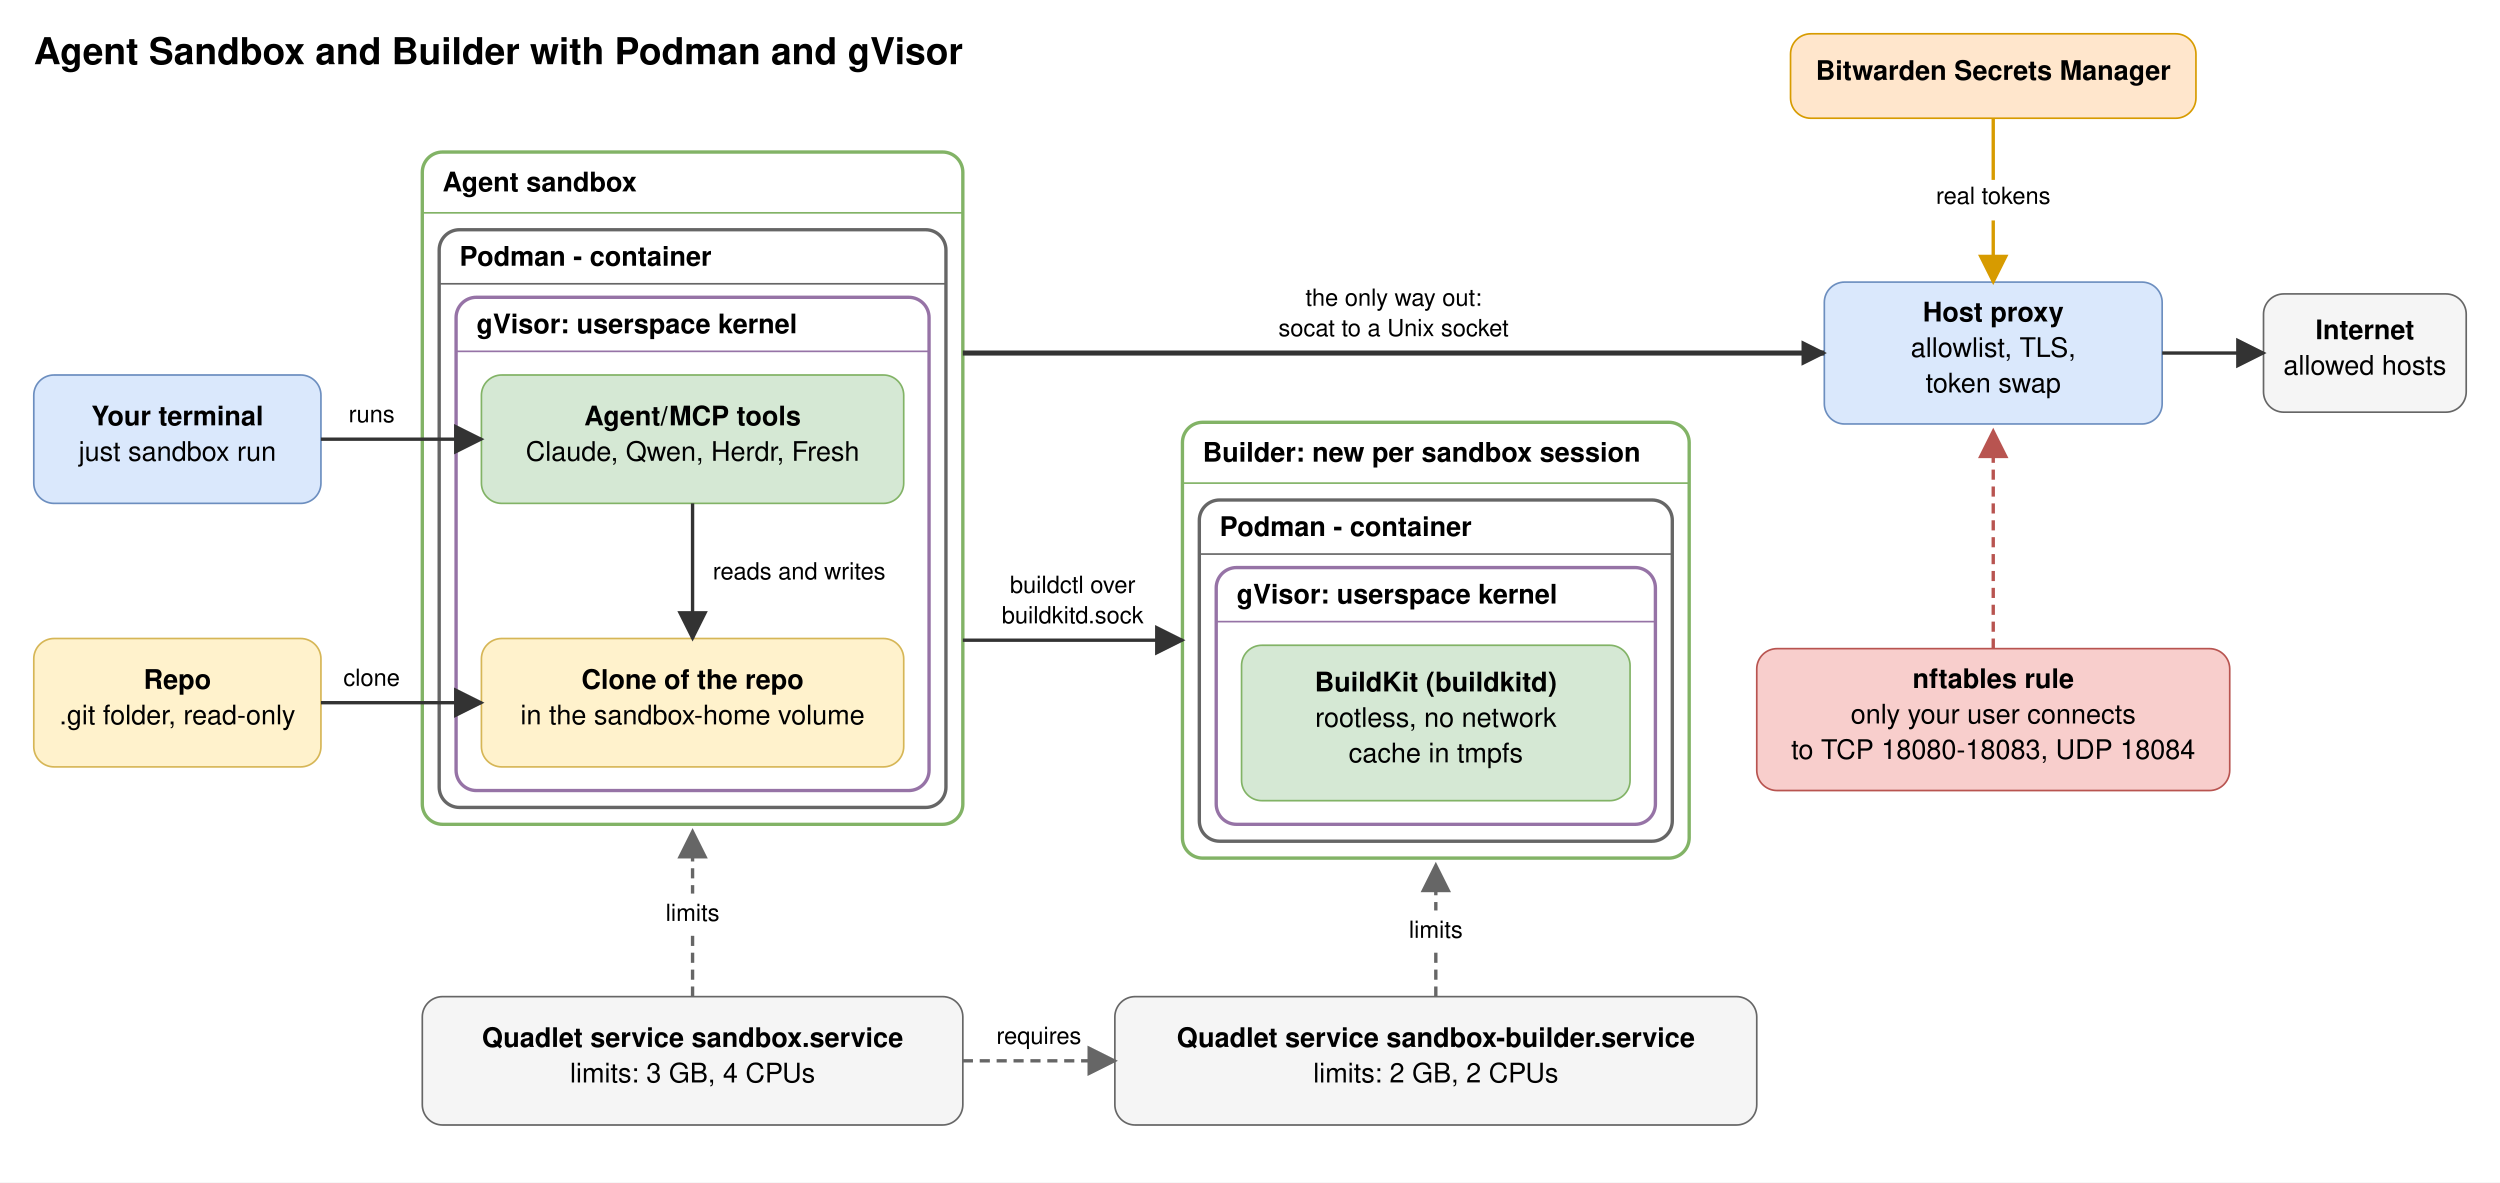
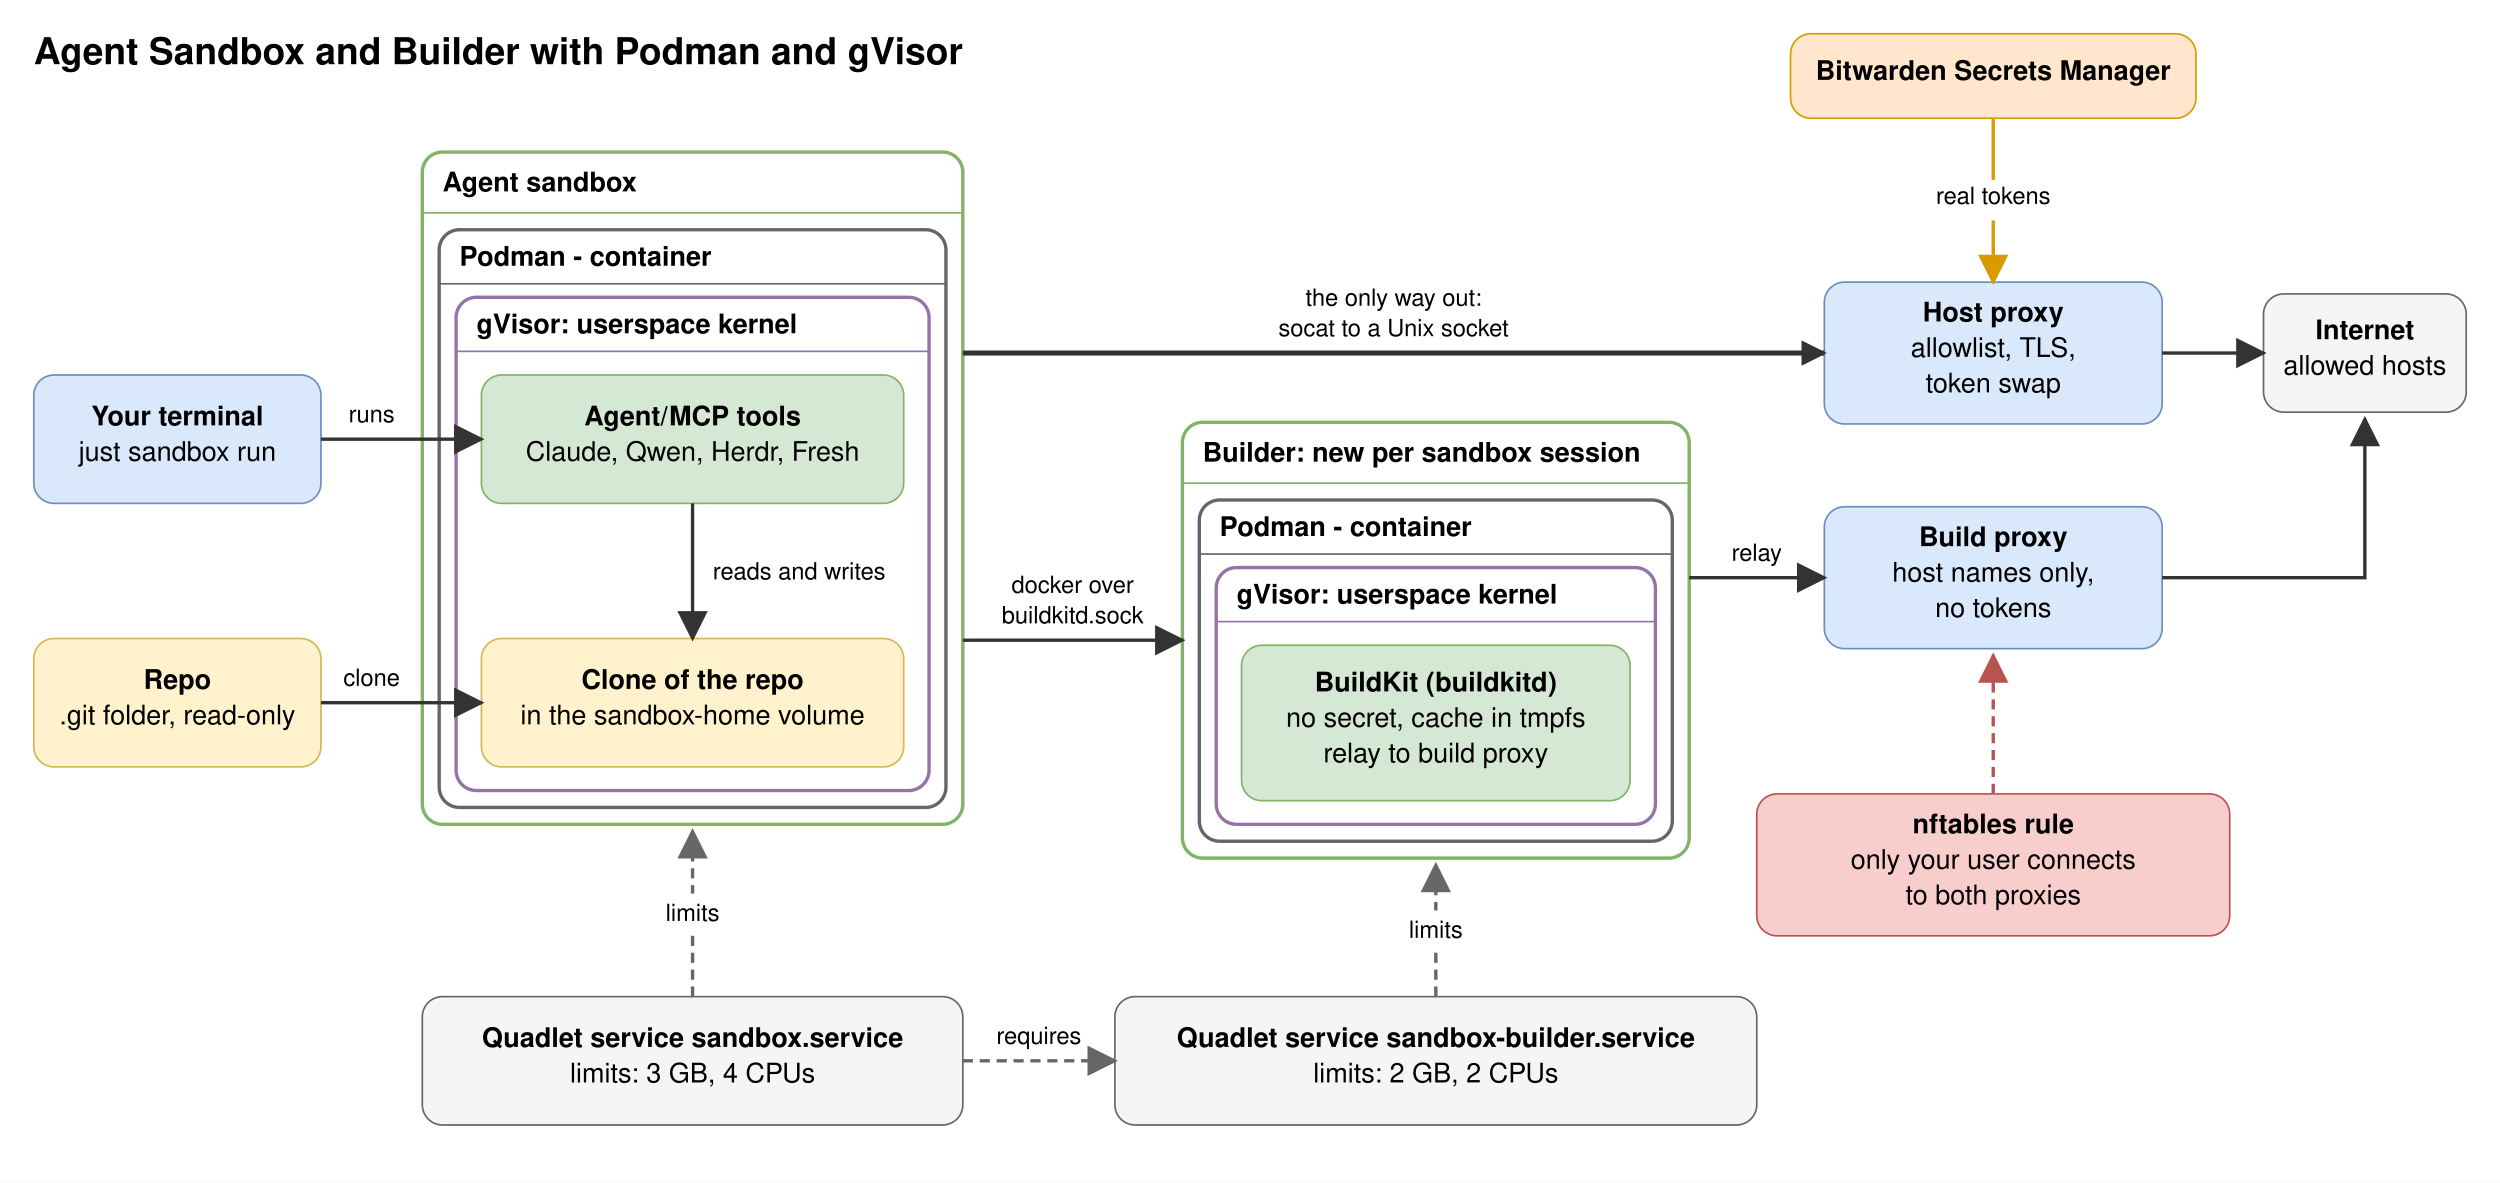
<svg xmlns="http://www.w3.org/2000/svg" version="1.1" width="1480" height="700" viewBox="0 0 1480 700" font-family="Helvetica, Arial, sans-serif">
  <defs>
    <marker id="a" viewBox="0 0 10 10" refX="9" refY="5" markerWidth="9" markerHeight="9" orient="auto">
      <path d="M0,0 L10,5 L0,10 z" fill="#333333" />
    </marker>
    <marker id="b" viewBox="0 0 10 10" refX="9" refY="5" markerWidth="5" markerHeight="5" orient="auto">
      <path d="M0,0 L10,5 L0,10 z" fill="#333333" />
    </marker>
    <marker id="o" viewBox="0 0 10 10" refX="9" refY="5" markerWidth="9" markerHeight="9" orient="auto">
      <path d="M0,0 L10,5 L0,10 z" fill="#d79b00" />
    </marker>
    <marker id="r" viewBox="0 0 10 10" refX="9" refY="5" markerWidth="9" markerHeight="9" orient="auto">
      <path d="M0,0 L10,5 L0,10 z" fill="#b85450" />
    </marker>
    <marker id="g" viewBox="0 0 10 10" refX="9" refY="5" markerWidth="9" markerHeight="9" orient="auto">
      <path d="M0,0 L10,5 L0,10 z" fill="#666666" />
    </marker>
  </defs>
  <rect x="0" y="0" width="1480" height="700" fill="#ffffff" />
  <text x="20" y="38" font-size="22" font-weight="bold" fill="#000000">Agent Sandbox and Builder with Podman and gVisor</text>
  <rect x="1060" y="20" width="240" height="50" rx="12" fill="#ffe6cc" stroke="#d79b00" stroke-width="1" />
  <g font-size="16" text-anchor="middle" fill="#000000" font-weight="bold">
    <text x="1180.0" y="47.3">Bitwarden Secrets Manager</text>
  </g>
  <rect x="20" y="222" width="170" height="76" rx="12" fill="#dae8fc" stroke="#6c8ebf" stroke-width="1" />
  <g font-size="16" text-anchor="middle" fill="#000000">
    <text x="105.0" y="251.8" font-weight="bold">Your terminal</text>
    <text x="105.0" y="272.8">just sandbox run</text>
  </g>
  <rect x="20" y="378" width="170" height="76" rx="12" fill="#fff2cc" stroke="#d6b656" stroke-width="1" />
  <g font-size="16" text-anchor="middle" fill="#000000">
    <text x="105.0" y="407.8" font-weight="bold">Repo</text>
    <text x="105.0" y="428.8">.git folder, read-only</text>
  </g>
  <rect x="250" y="90" width="320" height="398" rx="12" fill="#ffffff" stroke="#82b366" stroke-width="2" />
  <line x1="250" y1="126" x2="570" y2="126" stroke="#82b366" stroke-width="1" />
  <g font-size="16" text-anchor="start" fill="#000000" font-weight="bold">
    <text x="262" y="113.3">Agent sandbox</text>
  </g>
  <rect x="260" y="136" width="300" height="342" rx="12" fill="#ffffff" stroke="#666666" stroke-width="2" />
  <line x1="260" y1="168" x2="560" y2="168" stroke="#666666" stroke-width="1" />
  <g font-size="16" text-anchor="start" fill="#000000" font-weight="bold">
    <text x="272" y="157.3">Podman - container</text>
  </g>
  <rect x="270" y="176" width="280" height="292" rx="12" fill="#ffffff" stroke="#9673a6" stroke-width="2" />
  <line x1="270" y1="208" x2="550" y2="208" stroke="#9673a6" stroke-width="1" />
  <g font-size="16" text-anchor="start" fill="#000000" font-weight="bold">
    <text x="282" y="197.3">gVisor: userspace kernel</text>
  </g>
  <rect x="285" y="222" width="250" height="76" rx="12" fill="#d5e8d4" stroke="#82b366" stroke-width="1" />
  <g font-size="16" text-anchor="middle" fill="#000000">
    <text x="410.0" y="251.8" font-weight="bold">Agent/MCP tools</text>
    <text x="410.0" y="272.8">Claude, Qwen, Herdr, Fresh</text>
  </g>
  <rect x="285" y="378" width="250" height="76" rx="12" fill="#fff2cc" stroke="#d6b656" stroke-width="1" />
  <g font-size="16" text-anchor="middle" fill="#000000">
    <text x="410.0" y="407.8" font-weight="bold">Clone of the repo</text>
    <text x="410.0" y="428.8">in the sandbox-home volume</text>
  </g>
  <rect x="250" y="590" width="320" height="76" rx="12" fill="#f5f5f5" stroke="#666666" stroke-width="1" />
  <g font-size="16" text-anchor="middle" fill="#000000">
    <text x="410.0" y="619.8" font-weight="bold">Quadlet service sandbox.service</text>
    <text x="410.0" y="640.8">limits: 3 GB, 4 CPUs</text>
  </g>
  <rect x="700" y="250" width="300" height="258" rx="12" fill="#ffffff" stroke="#82b366" stroke-width="2" />
  <line x1="700" y1="286" x2="1000" y2="286" stroke="#82b366" stroke-width="1" />
  <g font-size="16" text-anchor="start" fill="#000000" font-weight="bold">
    <text x="712" y="273.3">Builder: new per sandbox session</text>
  </g>
  <rect x="710" y="296" width="280" height="202" rx="12" fill="#ffffff" stroke="#666666" stroke-width="2" />
  <line x1="710" y1="328" x2="990" y2="328" stroke="#666666" stroke-width="1" />
  <g font-size="16" text-anchor="start" fill="#000000" font-weight="bold">
    <text x="722" y="317.3">Podman - container</text>
  </g>
  <rect x="720" y="336" width="260" height="152" rx="12" fill="#ffffff" stroke="#9673a6" stroke-width="2" />
  <line x1="720" y1="368" x2="980" y2="368" stroke="#9673a6" stroke-width="1" />
  <g font-size="16" text-anchor="start" fill="#000000" font-weight="bold">
    <text x="732" y="357.3">gVisor: userspace kernel</text>
  </g>
  <rect x="735" y="382" width="230" height="92" rx="12" fill="#d5e8d4" stroke="#82b366" stroke-width="1" />
  <g font-size="16" text-anchor="middle" fill="#000000">
    <text x="850.0" y="409.3" font-weight="bold">BuildKit (buildkitd)</text>
-     <text x="850.0" y="430.3">rootless, no network</text>
-     <text x="850.0" y="451.3">cache in tmpfs</text>
+     <text x="850.0" y="430.3">no secret, cache in tmpfs</text>
+     <text x="850.0" y="451.3">relay to build proxy</text>
  </g>
  <rect x="660" y="590" width="380" height="76" rx="12" fill="#f5f5f5" stroke="#666666" stroke-width="1" />
  <g font-size="16" text-anchor="middle" fill="#000000">
    <text x="850.0" y="619.8" font-weight="bold">Quadlet service sandbox-builder.service</text>
    <text x="850.0" y="640.8">limits: 2 GB, 2 CPUs</text>
  </g>
  <rect x="1080" y="167" width="200" height="84" rx="12" fill="#dae8fc" stroke="#6c8ebf" stroke-width="1" />
  <g font-size="16" text-anchor="middle" fill="#000000">
    <text x="1180.0" y="190.3" font-weight="bold">Host proxy</text>
    <text x="1180.0" y="211.3">allowlist, TLS,</text>
    <text x="1180.0" y="232.3">token swap</text>
  </g>
-   <rect x="1040" y="384" width="280" height="84" rx="12" fill="#f8cecc" stroke="#b85450" stroke-width="1" />
+   <rect x="1080" y="300" width="200" height="84" rx="12" fill="#dae8fc" stroke="#6c8ebf" stroke-width="1" />
  <g font-size="16" text-anchor="middle" fill="#000000">
-     <text x="1180.0" y="407.3" font-weight="bold">nftables rule</text>
-     <text x="1180.0" y="428.3">only your user connects</text>
-     <text x="1180.0" y="449.3">to TCP 18080-18083, UDP 18084</text>
+     <text x="1180.0" y="323.3" font-weight="bold">Build proxy</text>
+     <text x="1180.0" y="344.3">host names only,</text>
+     <text x="1180.0" y="365.3">no tokens</text>
+   </g>
+   <rect x="1040" y="470" width="280" height="84" rx="12" fill="#f8cecc" stroke="#b85450" stroke-width="1" />
+   <g font-size="16" text-anchor="middle" fill="#000000">
+     <text x="1180.0" y="493.3" font-weight="bold">nftables rule</text>
+     <text x="1180.0" y="514.3">only your user connects</text>
+     <text x="1180.0" y="535.3">to both proxies</text>
  </g>
  <rect x="1340" y="174" width="120" height="70" rx="12" fill="#f5f5f5" stroke="#666666" stroke-width="1" />
  <g font-size="16" text-anchor="middle" fill="#000000">
    <text x="1400.0" y="200.8" font-weight="bold">Internet</text>
    <text x="1400.0" y="221.8">allowed hosts</text>
  </g>
  <path d="M190,260 L285,260" fill="none" stroke="#333333" stroke-width="2" marker-end="url(#a)" />
  <path d="M190,416 L285,416" fill="none" stroke="#333333" stroke-width="2" marker-end="url(#a)" />
  <path d="M570,209 L1080,209" fill="none" stroke="#333333" stroke-width="3" marker-end="url(#b)" />
  <path d="M1280,209 L1340,209" fill="none" stroke="#333333" stroke-width="2" marker-end="url(#a)" />
+   <path d="M1000,342 L1080,342" fill="none" stroke="#333333" stroke-width="2" marker-end="url(#a)" />
+   <path d="M1280,342 L1400,342 L1400,248" fill="none" stroke="#333333" stroke-width="2" marker-end="url(#a)" />
  <path d="M410,298 L410,378" fill="none" stroke="#333333" stroke-width="2" marker-end="url(#a)" />
  <path d="M1180,70 L1180,167" fill="none" stroke="#d79b00" stroke-width="2" marker-end="url(#o)" />
-   <path d="M1180,384 L1180,255" fill="none" stroke="#b85450" stroke-width="2" stroke-dasharray="6,4" marker-end="url(#r)" />
+   <path d="M1180,470 L1180,388" fill="none" stroke="#b85450" stroke-width="2" stroke-dasharray="6,4" marker-end="url(#r)" />
  <path d="M410,590 L410,492" fill="none" stroke="#666666" stroke-width="2" stroke-dasharray="6,4" marker-end="url(#g)" />
  <path d="M570,379 L700,379" fill="none" stroke="#333333" stroke-width="2" marker-end="url(#a)" />
  <path d="M850,590 L850,512" fill="none" stroke="#666666" stroke-width="2" stroke-dasharray="6,4" marker-end="url(#g)" />
  <path d="M570,628 L660,628" fill="none" stroke="#666666" stroke-width="2" stroke-dasharray="6,4" marker-end="url(#g)" />
  <text x="220.0" y="250.0" font-size="14" text-anchor="middle" fill="#000000">runs</text>
  <text x="220.0" y="406.0" font-size="14" text-anchor="middle" fill="#000000">clone</text>
  <text x="825.0" y="181.0" font-size="14" text-anchor="middle" fill="#000000">the only way out:</text>
  <text x="825.0" y="199.0" font-size="14" text-anchor="middle" fill="#000000">socat to a Unix socket</text>
  <text x="422.0" y="343.0" font-size="14" text-anchor="start" fill="#000000">reads and writes</text>
  <rect x="1131.2" y="106.5" width="97.6" height="24" fill="#ffffff" />
  <g font-size="14" text-anchor="middle" fill="#000000">
    <text x="1180.0" y="120.7">real tokens</text>
  </g>
  <rect x="374.0" y="529.0" width="72.0" height="24" fill="#ffffff" />
  <g font-size="14" text-anchor="middle" fill="#000000">
    <text x="410.0" y="545.2">limits</text>
  </g>
-   <text x="635.0" y="351.0" font-size="14" text-anchor="middle" fill="#000000">buildctl over</text>
+   <text x="635.0" y="351.0" font-size="14" text-anchor="middle" fill="#000000">docker over</text>
  <text x="635.0" y="369.0" font-size="14" text-anchor="middle" fill="#000000">buildkitd.sock</text>
  <rect x="814.0" y="539.0" width="72.0" height="24" fill="#ffffff" />
  <g font-size="14" text-anchor="middle" fill="#000000">
    <text x="850.0" y="555.2">limits</text>
  </g>
  <text x="615.0" y="618.0" font-size="14" text-anchor="middle" fill="#000000">requires</text>
+   <text x="1040.0" y="332.0" font-size="14" text-anchor="middle" fill="#000000">relay</text>
</svg>
